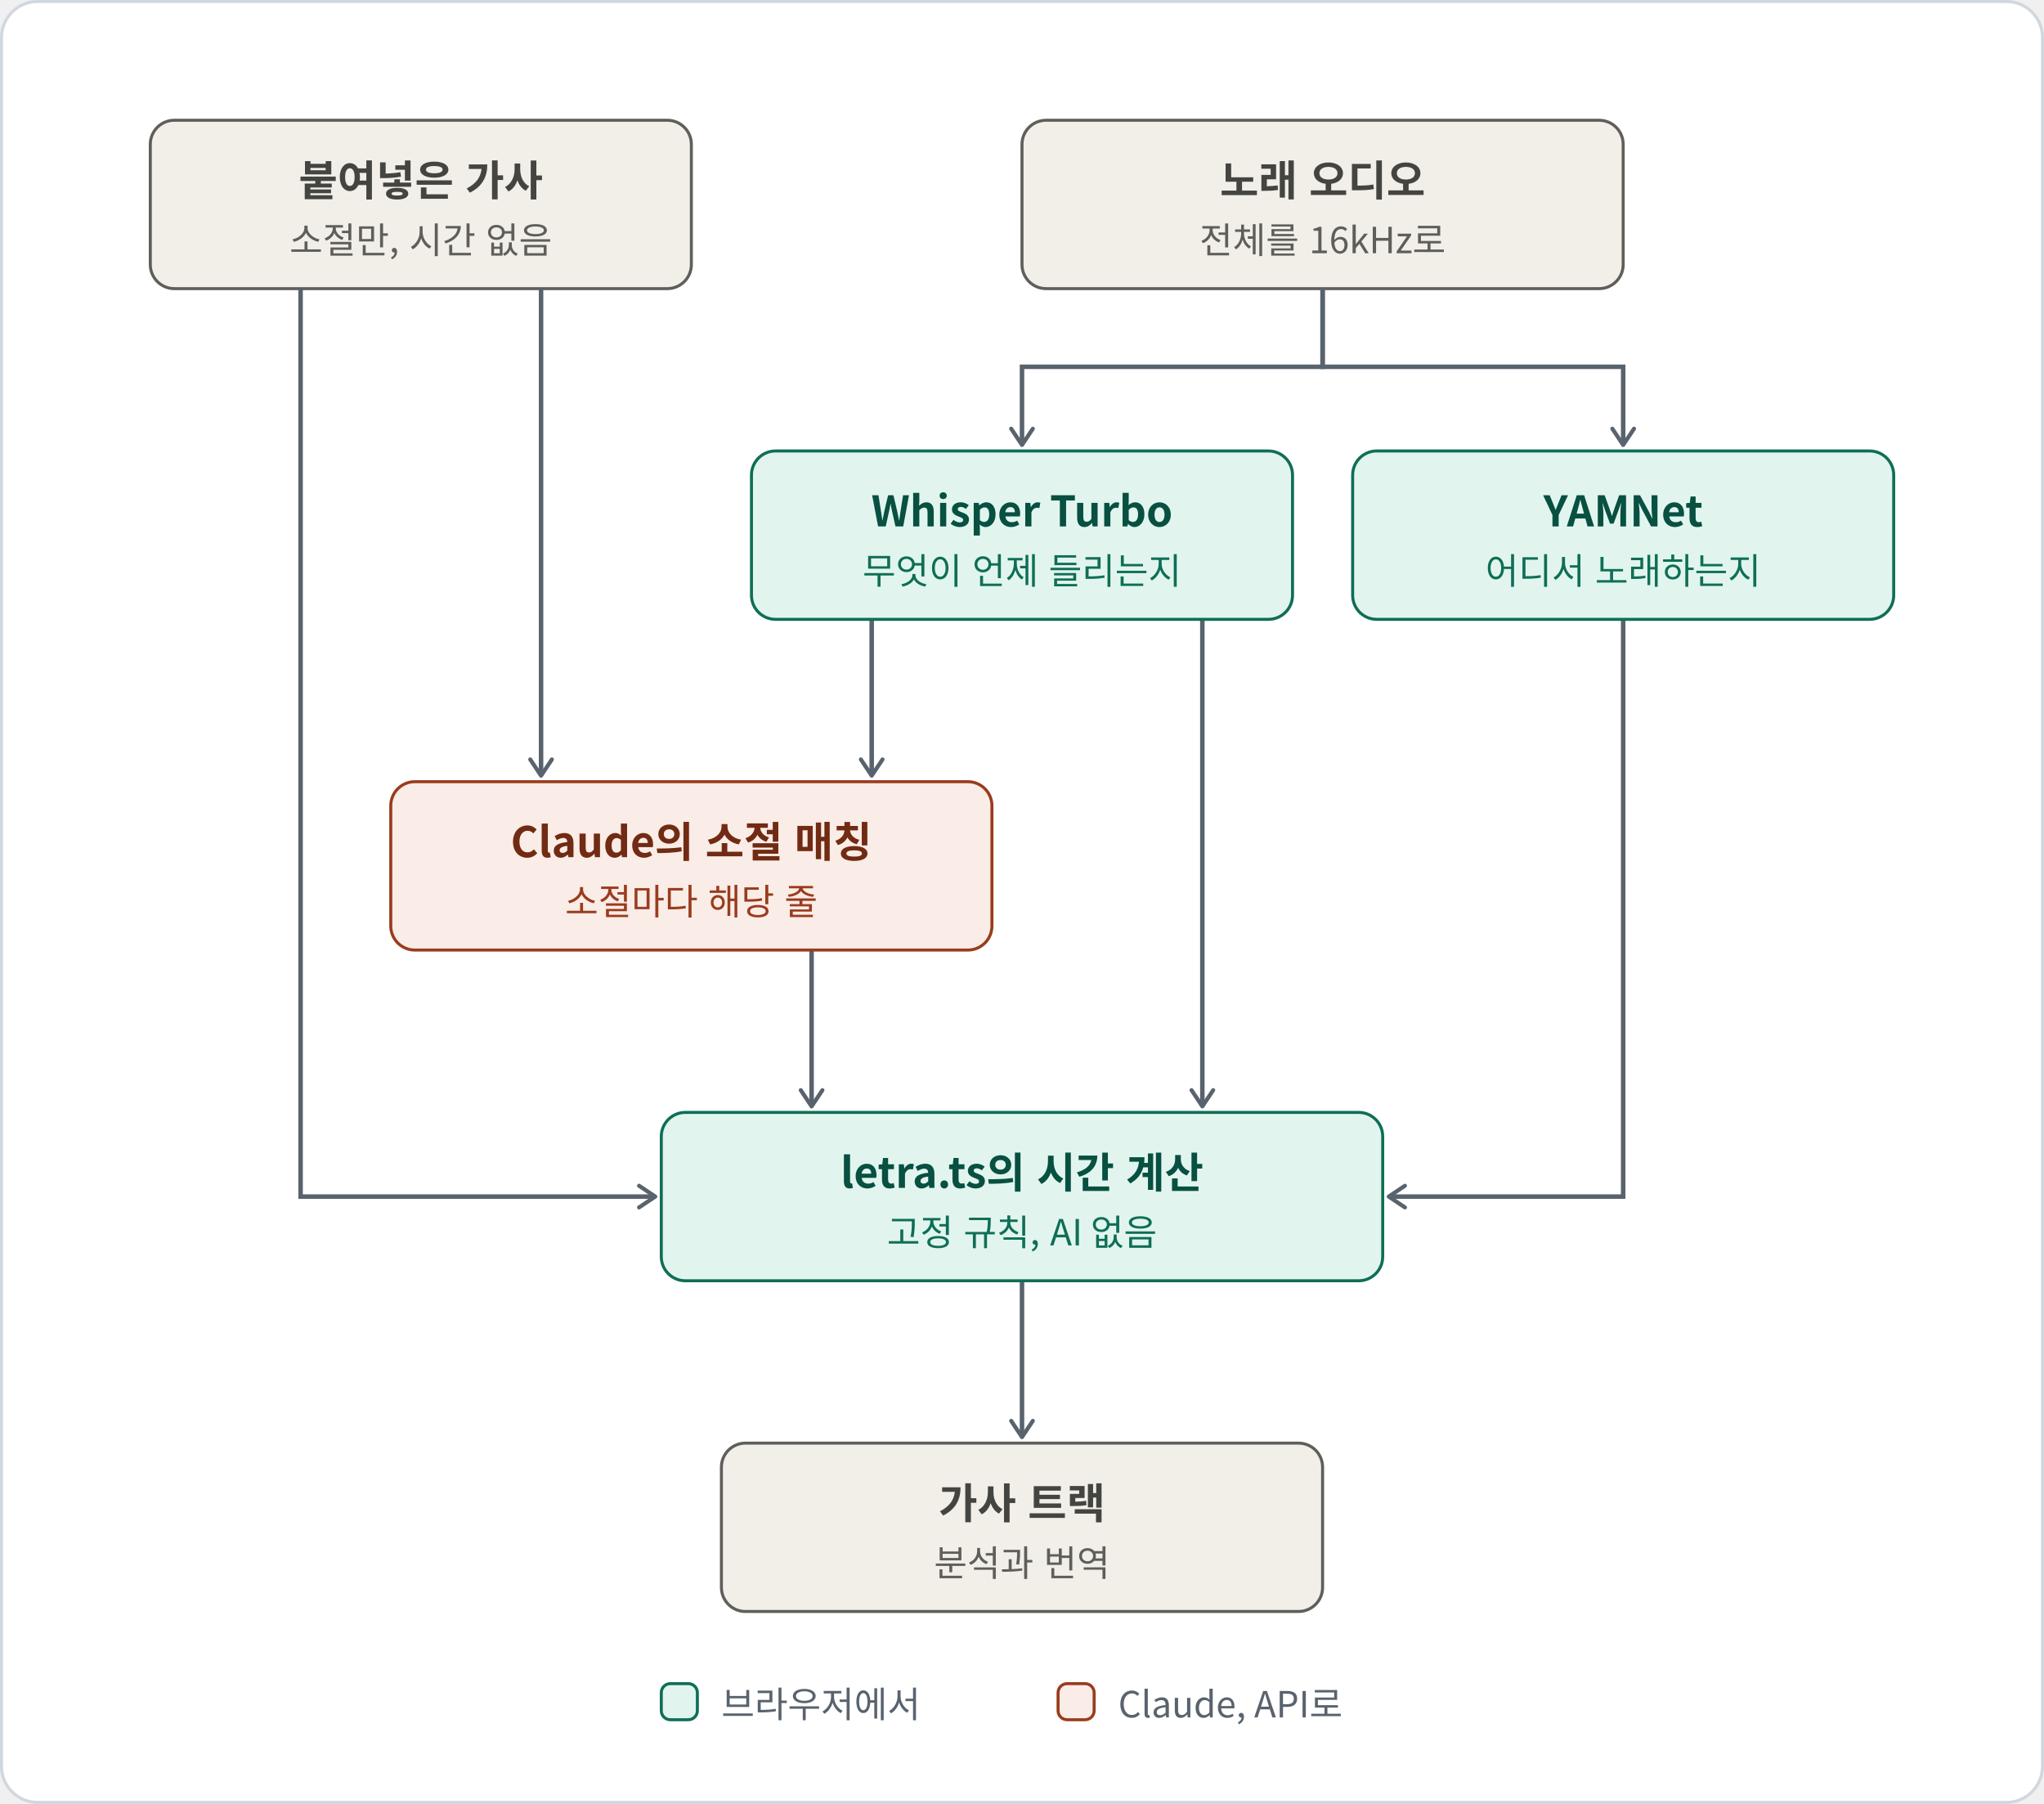
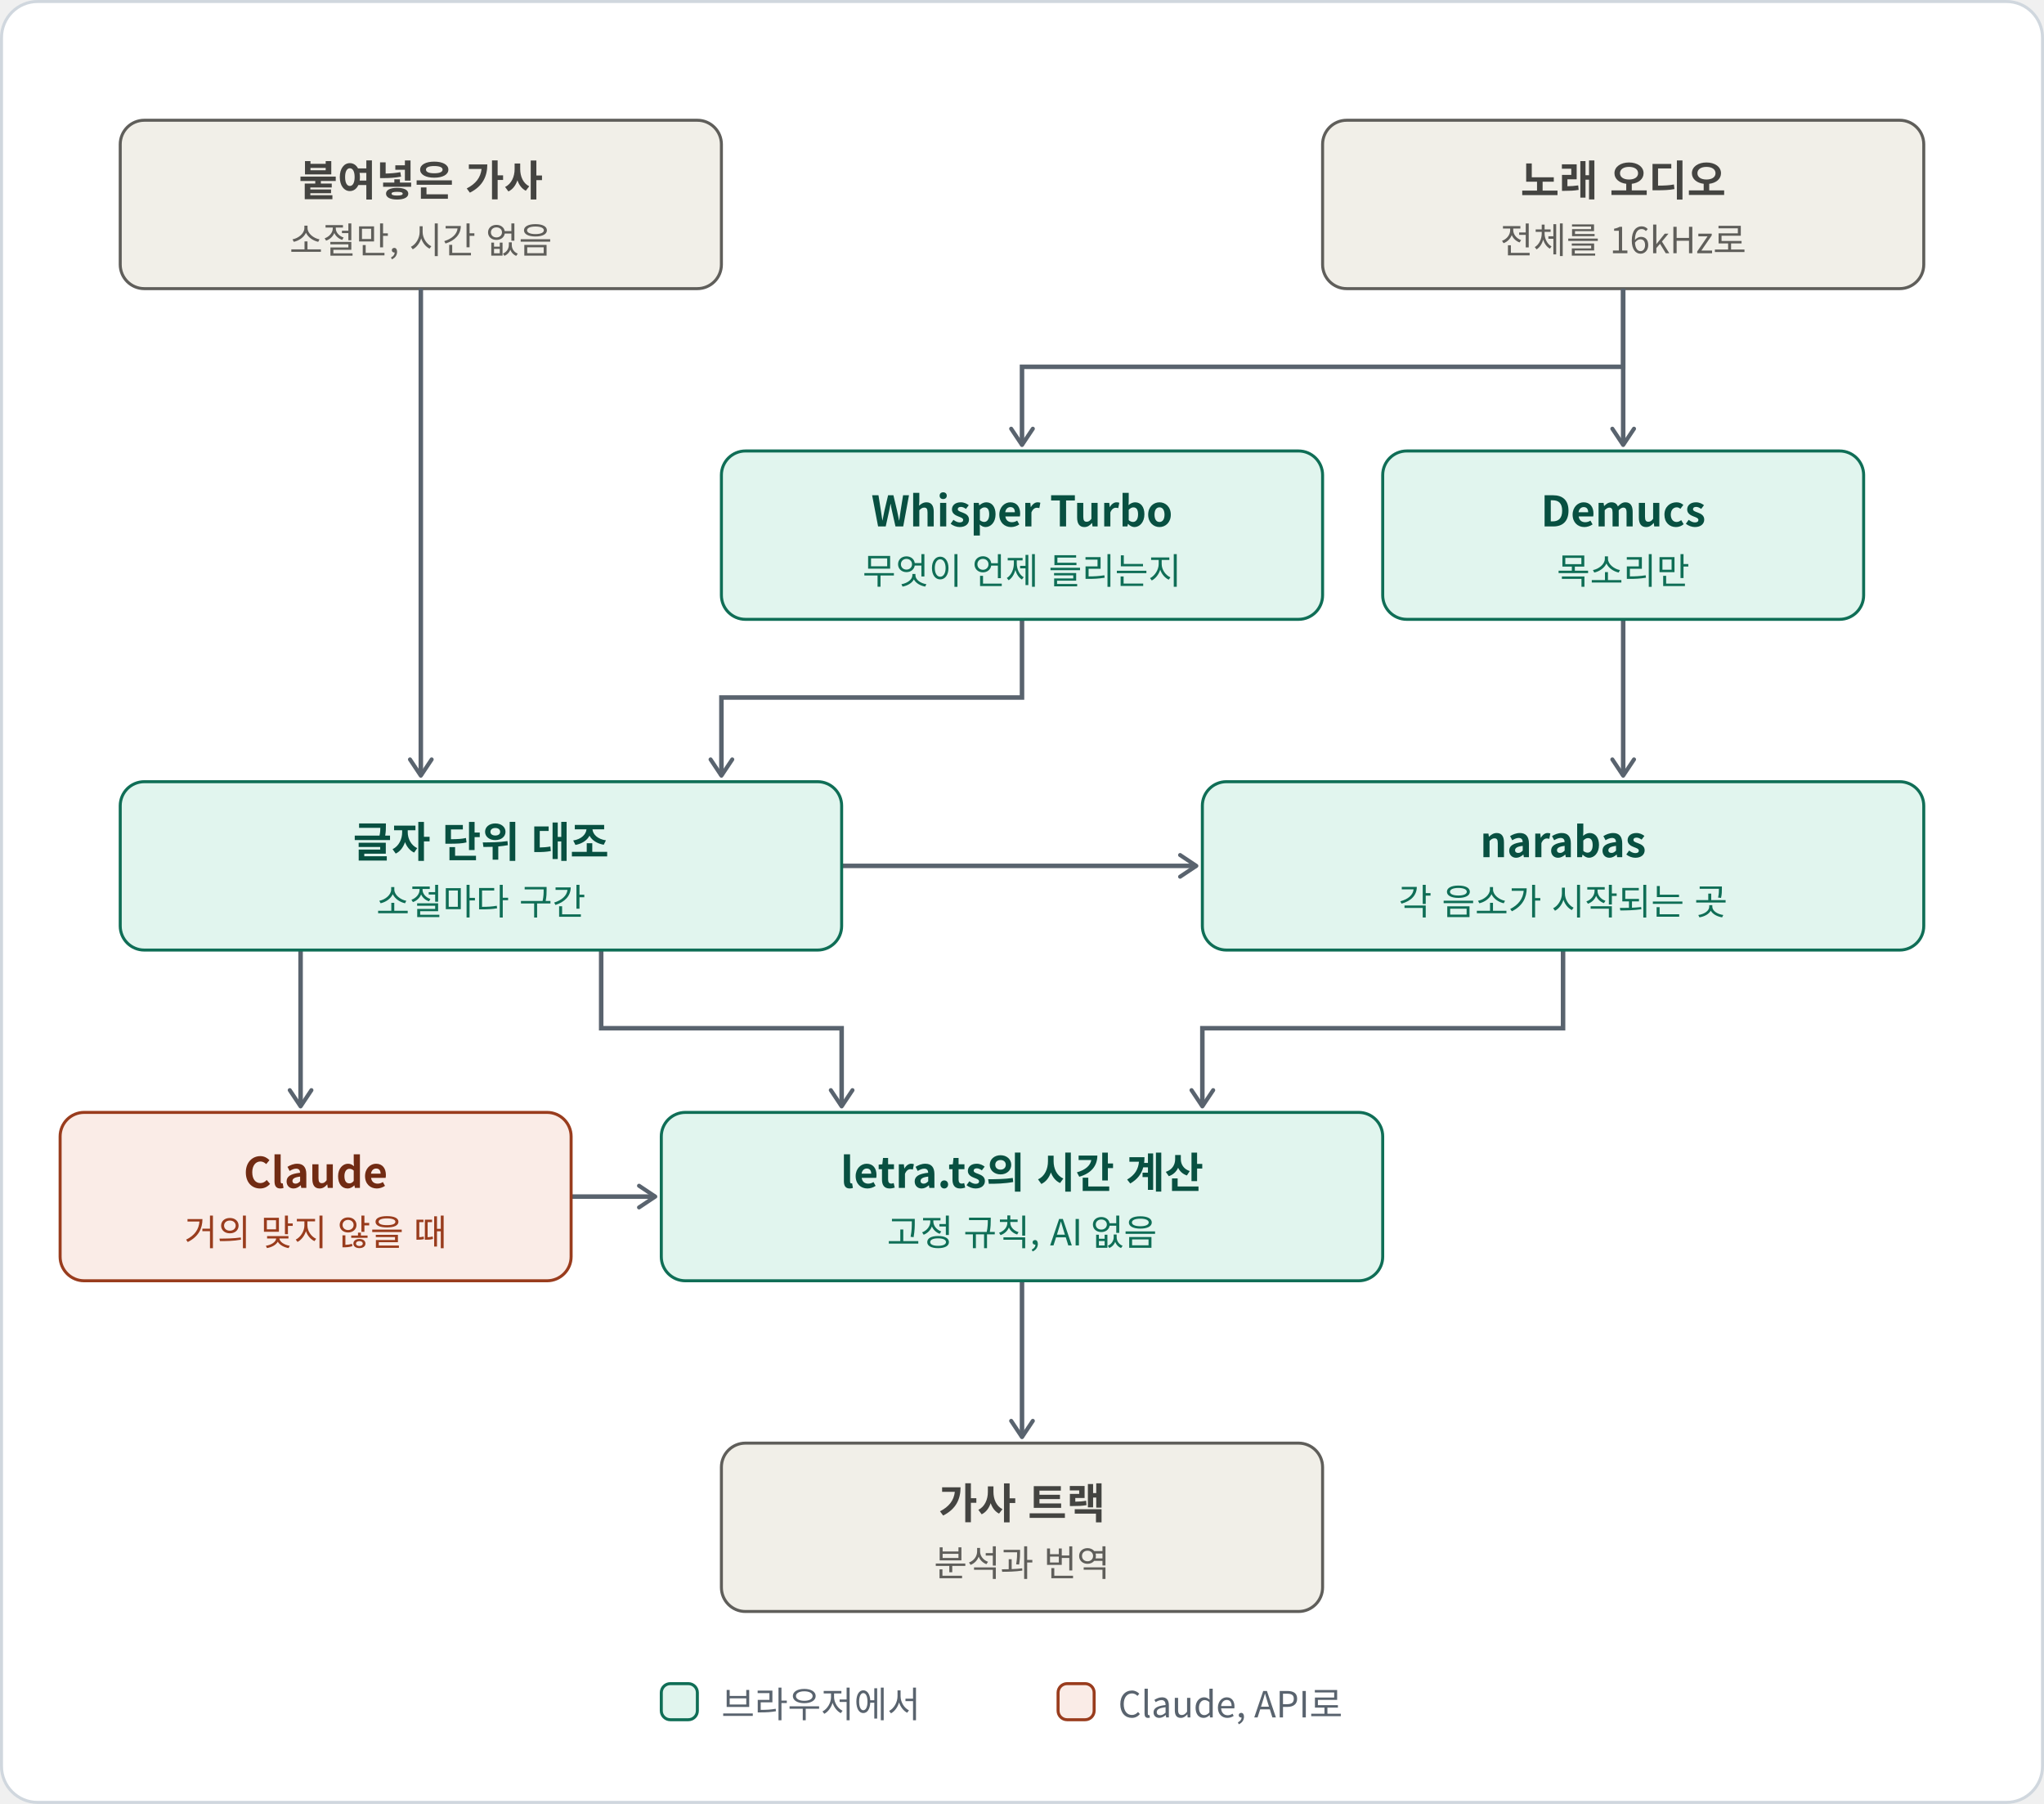
<svg xmlns="http://www.w3.org/2000/svg" xml:lang="ko" width="680" height="600" viewBox="0 0 680 600" role="img" aria-labelledby="titulo desc">
  <style>
text { font-family: 'Apple SD Gothic Neo', 'Malgun Gothic', 'Noto Sans CJK KR', 'Noto Sans KR', system-ui, -apple-system, 'Segoe UI', 'Noto Sans', Helvetica, Arial, sans-serif; }
.fondo { fill: #ffffff; stroke: #d0d7de; stroke-width: 1; }
.t { font-size: 14px; font-weight: 600; }
.s, .e { font-size: 12px; }
.e { fill: #59636e; }
g rect { stroke-width: 1; }
.gris rect { fill: #f1efe8; stroke: #5f5e5a; } .gris .t { fill: #444441; } .gris .s { fill: #5f5e5a; }
.verde rect { fill: #e1f5ee; stroke: #0f6e56; } .verde .t { fill: #085041; } .verde .s { fill: #0f6e56; }
.coral rect { fill: #faece7; stroke: #993c1d; } .coral .t { fill: #712b13; } .coral .s { fill: #993c1d; }
.morado rect { fill: #eeedfe; stroke: #534ab7; } .morado .s { fill: #3c3489; }
.rojo rect { fill: #fcebeb; stroke: #a32d2d; } .rojo .s { fill: #791f1f; }
.flecha { fill: none; stroke: #59636e; stroke-width: 1.5; }
.punta { fill: none; stroke: #59636e; stroke-width: 1.5; stroke-linecap: round; stroke-linejoin: round; }
.guia { stroke: #8c959f; stroke-width: 1; stroke-dasharray: 4 4; }
.eje { stroke: #8c959f; stroke-width: 1; }
.canto { fill: #7f77dd; }
.sin-canto { fill: none; stroke: #888780; stroke-dasharray: 3 3; }
@media (prefers-color-scheme: dark) {
  .fondo { fill: #0d1117; stroke: #30363d; }
  .e { fill: #9198a1; }
  .gris rect { fill: #444441; stroke: #b4b2a9; } .gris .t { fill: #f1efe8; } .gris .s { fill: #d3d1c7; }
  .verde rect { fill: #085041; stroke: #5dcaa5; } .verde .t { fill: #e1f5ee; } .verde .s { fill: #9fe1cb; }
  .coral rect { fill: #712b13; stroke: #f0997b; } .coral .t { fill: #faece7; } .coral .s { fill: #f5c4b3; }
  .morado rect { fill: #3c3489; stroke: #afa9ec; } .morado .s { fill: #eeedfe; }
  .rojo rect { fill: #791f1f; stroke: #f09595; } .rojo .s { fill: #fcebeb; }
  .flecha, .punta { stroke: #9198a1; }
  .guia, .eje { stroke: #6e7681; }
  .sin-canto { stroke: #9198a1; }
}
</style>
  <defs>
    <marker id="punta" viewBox="0 0 10 10" refX="8" refY="5" markerWidth="6" markerHeight="6" orient="auto-start-reverse">
      <path class="punta" d="M2 1L8 5L2 9" />
    </marker>
  </defs>
  <rect class="fondo" x="0.5" y="0.5" width="679" height="599" rx="12" />
  <g class="gris" data-caja="">
-     <rect x="50" y="40" width="180" height="56" rx="8" />
+     <rect x="40" y="40" width="200" height="56" rx="8" />
    <text class="t" x="140" y="59" text-anchor="middle" dominant-baseline="central">붙여넣은 가사</text>
    <text class="s" x="140" y="79" text-anchor="middle" dominant-baseline="central">소절만, 시간 없음</text>
  </g>
  <g class="gris" data-caja="">
-     <rect x="340" y="40" width="200" height="56" rx="8" />
-     <text class="t" x="440" y="59" text-anchor="middle" dominant-baseline="central">노래 오디오</text>
-     <text class="s" x="440" y="79" text-anchor="middle" dominant-baseline="central">전체를 16kHz로</text>
+     <rect x="440" y="40" width="200" height="56" rx="8" />
+     <text class="t" x="540" y="59" text-anchor="middle" dominant-baseline="central">노래 오디오</text>
+     <text class="s" x="540" y="79" text-anchor="middle" dominant-baseline="central">전체를 16kHz로</text>
  </g>
-   <path class="flecha" d="M440 96 V122 H340 V148" marker-end="url(#punta)" />
-   <path class="flecha" d="M440 96 V122 H540 V148" marker-end="url(#punta)" />
-   <path class="flecha" d="M180 96 V258" marker-end="url(#punta)" />
-   <path class="flecha" d="M290 206 V258" marker-end="url(#punta)" />
-   <path class="flecha" d="M100 96 V398 H218" marker-end="url(#punta)" />
-   <path class="flecha" d="M270 316 V368" marker-end="url(#punta)" />
-   <path class="flecha" d="M400 206 V368" marker-end="url(#punta)" />
-   <path class="flecha" d="M540 206 V398 H462" marker-end="url(#punta)" />
+   <path class="flecha" d="M540 96 V122 H340 V148" marker-end="url(#punta)" />
+   <path class="flecha" d="M540 96 V148" marker-end="url(#punta)" />
+   <path class="flecha" d="M140 96 V258" marker-end="url(#punta)" />
+   <path class="flecha" d="M340 206 V232 H240 V258" marker-end="url(#punta)" />
+   <path class="flecha" d="M540 206 V258" marker-end="url(#punta)" />
+   <path class="flecha" d="M280 288 H398" marker-end="url(#punta)" />
+   <path class="flecha" d="M520 316 V342 H400 V368" marker-end="url(#punta)" />
+   <path class="flecha" d="M200 316 V342 H280 V368" marker-end="url(#punta)" />
+   <path class="flecha" d="M100 316 V368" marker-end="url(#punta)" />
+   <path class="flecha" d="M190 398 H218" marker-end="url(#punta)" />
  <path class="flecha" d="M340 426 V478" marker-end="url(#punta)" />
  <g class="verde" data-caja="">
-     <rect x="250" y="150" width="180" height="56" rx="8" />
+     <rect x="240" y="150" width="200" height="56" rx="8" />
    <text class="t" x="340" y="169" text-anchor="middle" dominant-baseline="central">Whisper Turbo</text>
    <text class="s" x="340" y="189" text-anchor="middle" dominant-baseline="central">무엇이 언제 들리는지</text>
  </g>
  <g class="verde" data-caja="">
-     <rect x="450" y="150" width="180" height="56" rx="8" />
-     <text class="t" x="540" y="169" text-anchor="middle" dominant-baseline="central">YAMNet</text>
-     <text class="s" x="540" y="189" text-anchor="middle" dominant-baseline="central">어디서 노래하는지</text>
+     <rect x="460" y="150" width="160" height="56" rx="8" />
+     <text class="t" x="540" y="169" text-anchor="middle" dominant-baseline="central">Demucs</text>
+     <text class="s" x="540" y="189" text-anchor="middle" dominant-baseline="central">목소리만</text>
+   </g>
+   <g class="verde" data-caja="">
+     <rect x="40" y="260" width="240" height="56" rx="8" />
+     <text class="t" x="160" y="279" text-anchor="middle" dominant-baseline="central">글자 단위 대조</text>
+     <text class="s" x="160" y="299" text-anchor="middle" dominant-baseline="central">소절마다 구간</text>
+   </g>
+   <g class="verde" data-caja="">
+     <rect x="400" y="260" width="240" height="56" rx="8" />
+     <text class="t" x="520" y="279" text-anchor="middle" dominant-baseline="central">narabas</text>
+     <text class="s" x="520" y="299" text-anchor="middle" dominant-baseline="central">각 음소가 시작되는 곳</text>
  </g>
  <g class="coral" data-caja="">
-     <rect x="130" y="260" width="200" height="56" rx="8" />
-     <text class="t" x="230" y="279" text-anchor="middle" dominant-baseline="central">Claude의 소절 매칭</text>
-     <text class="s" x="230" y="299" text-anchor="middle" dominant-baseline="central">소절마다 해당 줄</text>
+     <rect x="20" y="370" width="170" height="56" rx="8" />
+     <text class="t" x="105" y="389" text-anchor="middle" dominant-baseline="central">Claude</text>
+     <text class="s" x="105" y="409" text-anchor="middle" dominant-baseline="central">거의 맞지 않을 때</text>
  </g>
  <g class="verde" data-caja="">
    <rect x="220" y="370" width="240" height="56" rx="8" />
    <text class="t" x="340" y="389" text-anchor="middle" dominant-baseline="central">letra.ts의 시간 계산</text>
    <text class="s" x="340" y="409" text-anchor="middle" dominant-baseline="central">고정 규칙, AI 없음</text>
  </g>
  <g class="gris" data-caja="">
    <rect x="240" y="480" width="200" height="56" rx="8" />
    <text class="t" x="340" y="499" text-anchor="middle" dominant-baseline="central">가사 트랙</text>
    <text class="s" x="340" y="519" text-anchor="middle" dominant-baseline="central">분석과 번역</text>
  </g>
  <g data-leyenda="">
    <g class="verde">
      <rect x="220" y="560" width="12" height="12" rx="3" />
    </g>
    <text class="e" x="240" y="566" dominant-baseline="central">브라우저에서</text>
  </g>
  <g data-leyenda="">
    <g class="coral">
      <rect x="352" y="560" width="12" height="12" rx="3" />
    </g>
    <text class="e" x="372" y="566" dominant-baseline="central">Claude, API로</text>
  </g>
</svg>
